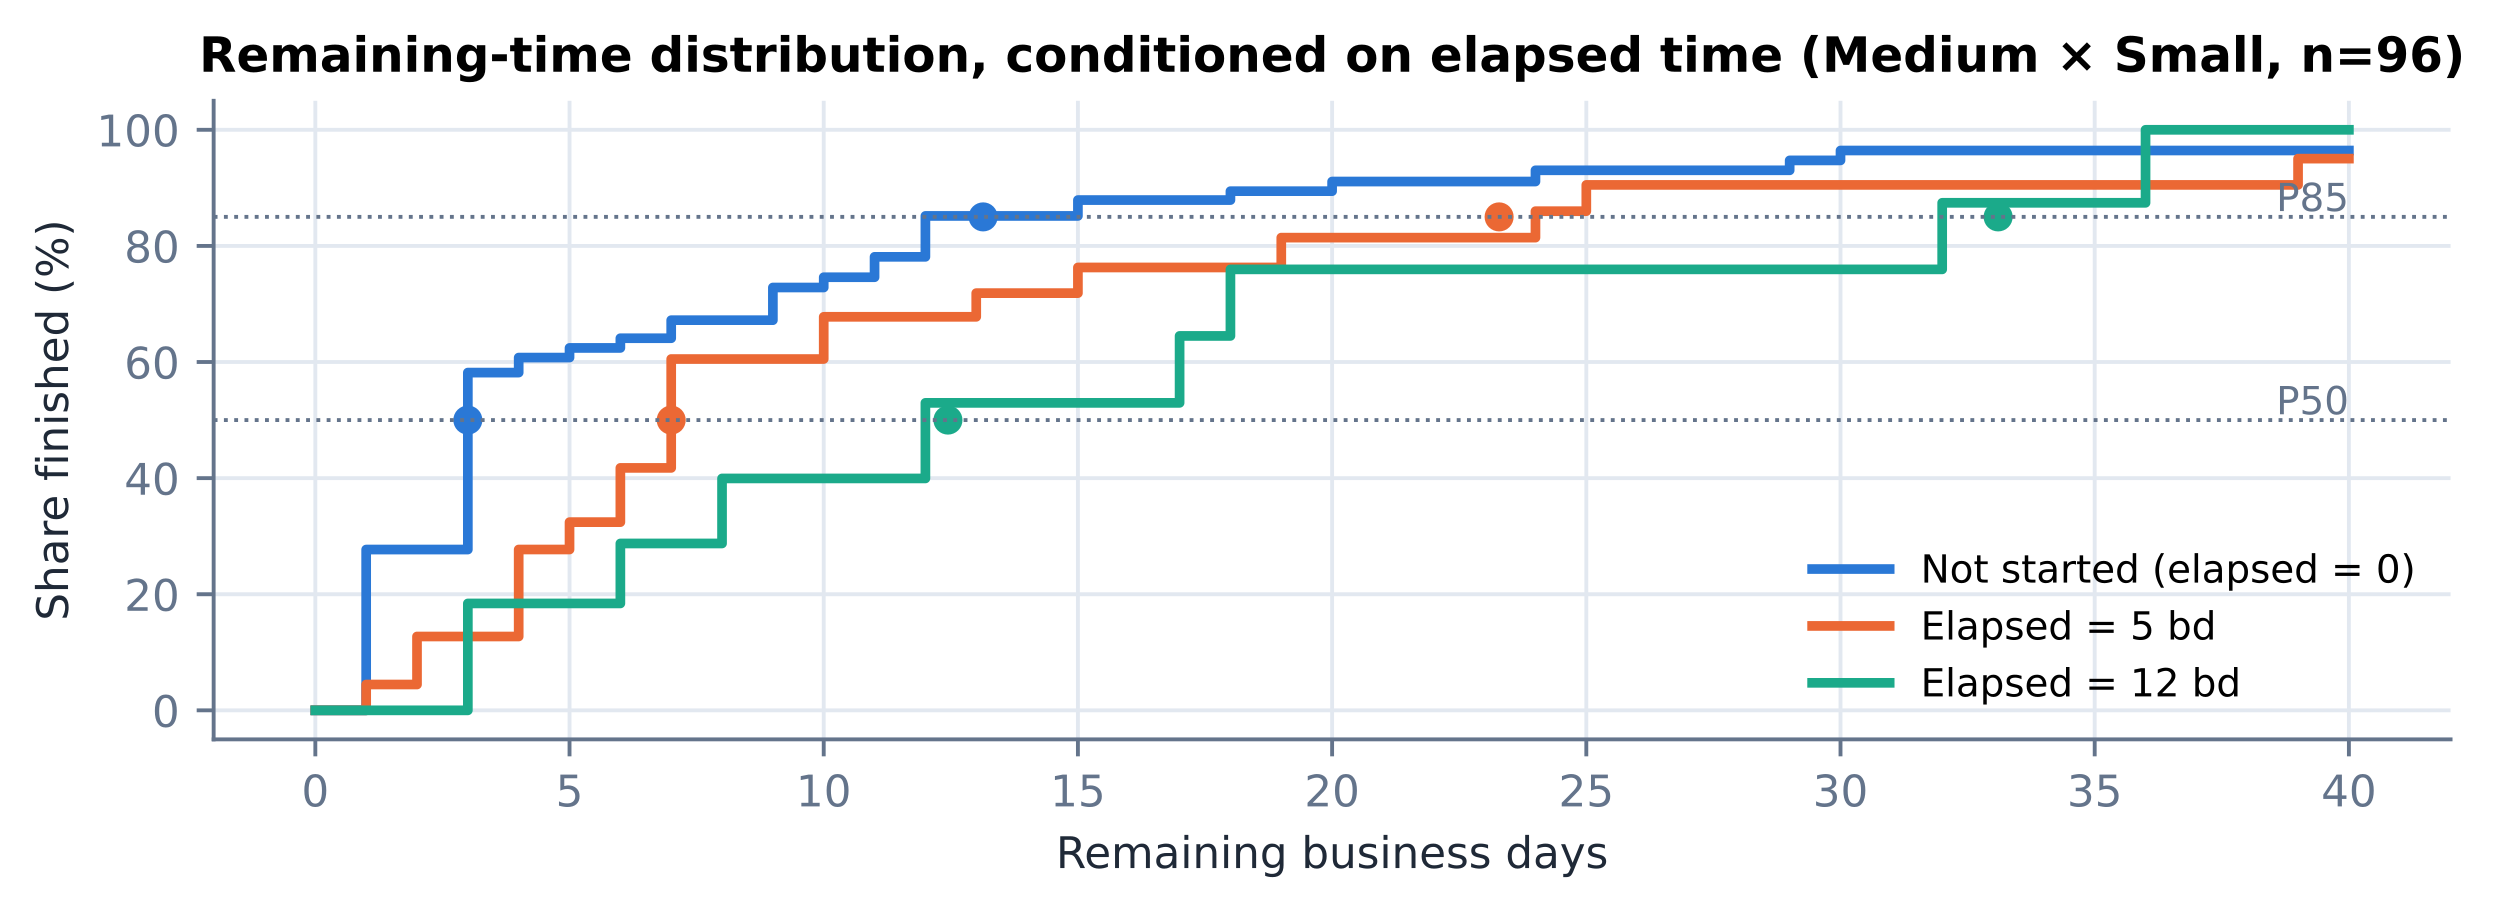
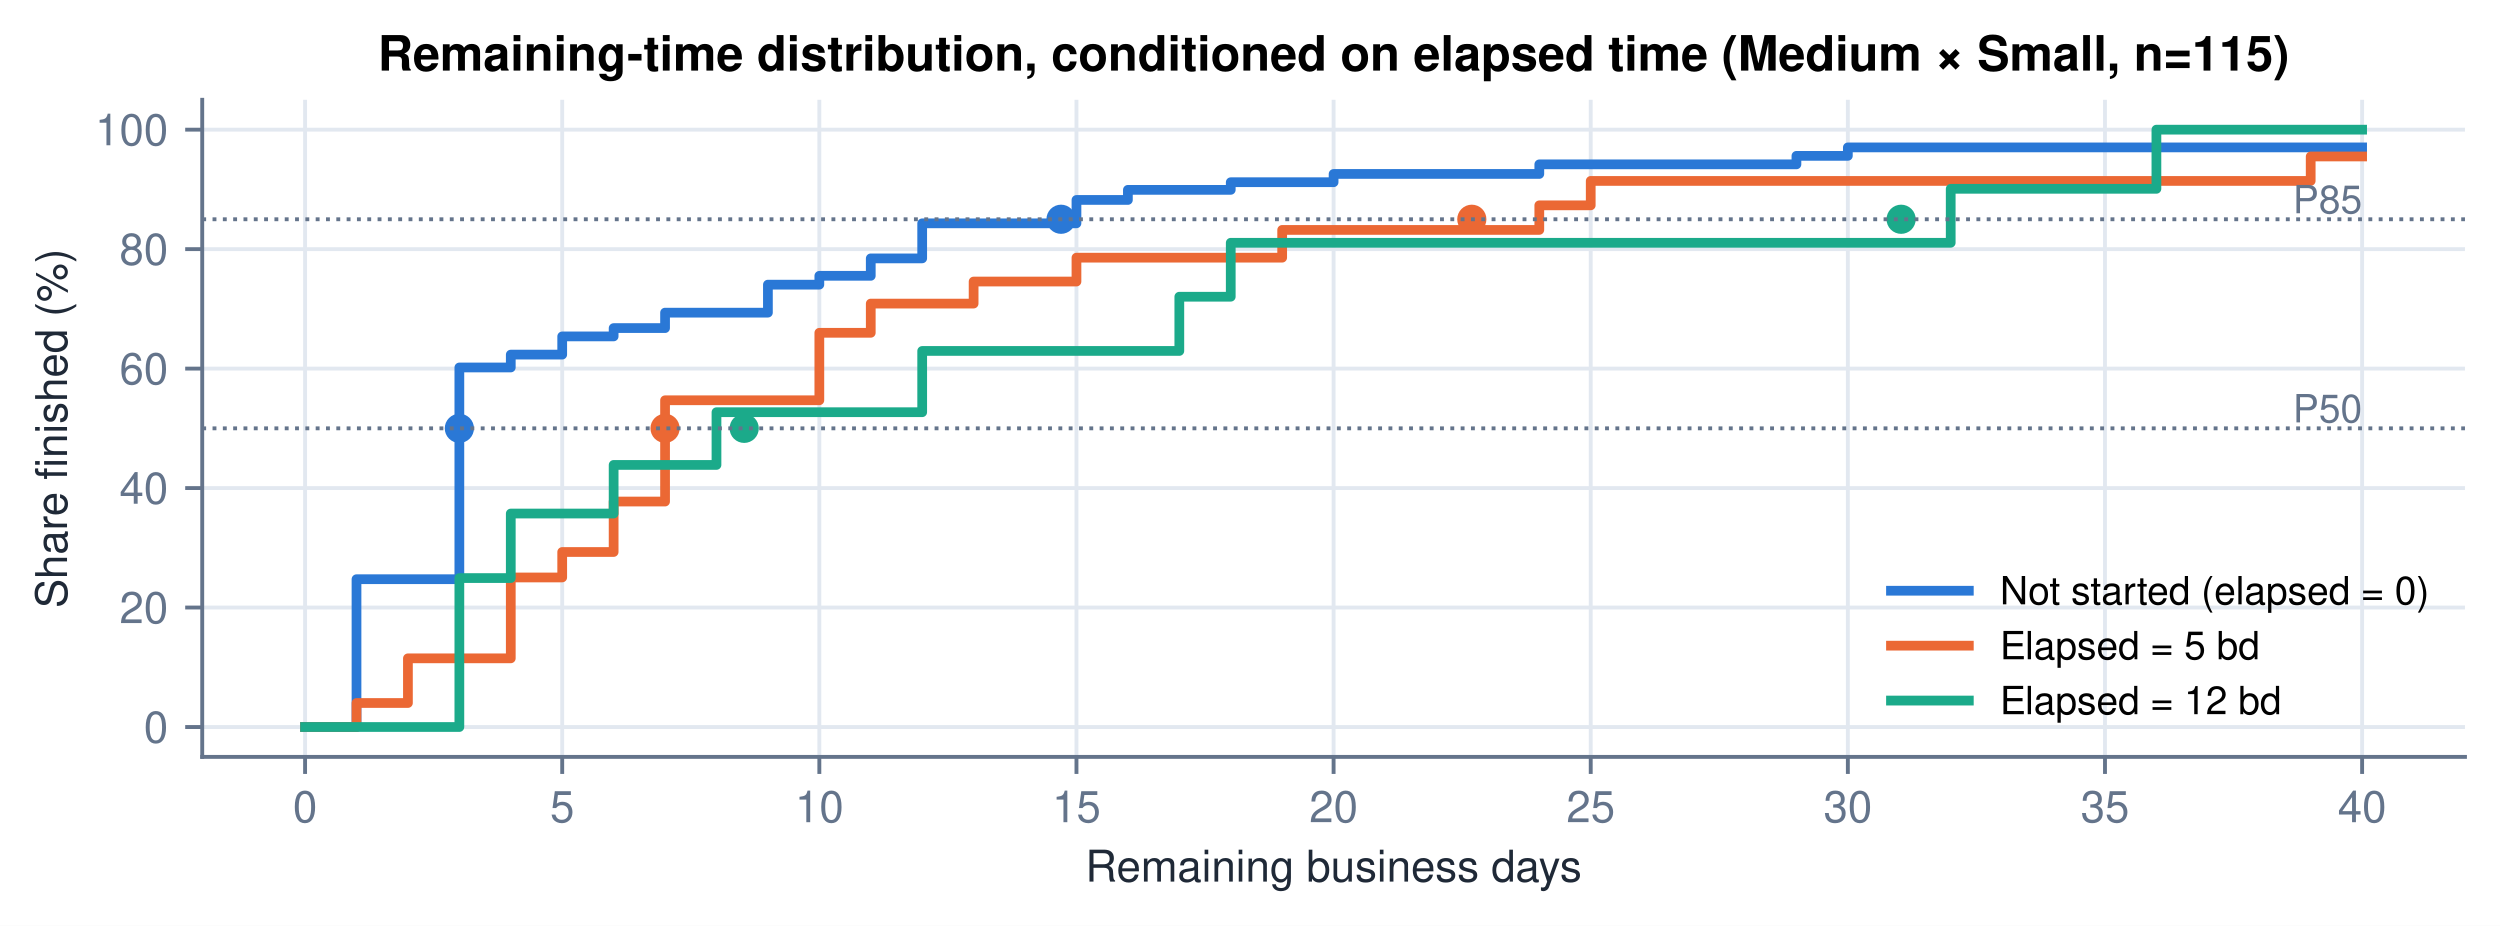
- <svg xmlns="http://www.w3.org/2000/svg" xmlns:xlink="http://www.w3.org/1999/xlink" width="515.903pt" height="188.197pt" viewBox="0 0 515.903 188.197" version="1.1">
+ <svg xmlns="http://www.w3.org/2000/svg" xmlns:xlink="http://www.w3.org/1999/xlink" width="513.813pt" height="190.268pt" viewBox="0 0 513.813 190.268" version="1.1">
  <defs>
    <style type="text/css">*{stroke-linejoin: round; stroke-linecap: butt}</style>
  </defs>
  <g id="figure_1">
    <g id="patch_1">
-       <path d="M 0 188.197  L 515.903 188.197  L 515.903 0  L 0 0  z " style="fill: #ffffff" />
+       <path d="M 0 190.268  L 513.813 190.268  L 513.813 0  L 0 0  z " style="fill: #ffffff" />
    </g>
    <g id="axes_1">
      <g id="patch_2">
-         <path d="M 44.089 152.577  L 505.704 152.577  L 505.704 20.798  L 44.089 20.798  z " style="fill: #ffffff" />
+         <path d="M 41.562 155.56  L 506.613 155.56  L 506.613 20.509  L 41.562 20.509  z " style="fill: #ffffff" />
      </g>
      <g id="matplotlib.axis_1">
        <g id="xtick_1">
          <g id="line2d_1">
-             <path d="M 65.072 152.577  L 65.072 20.798  " clip-path="url(#pbdfee0187c)" style="fill: none; stroke: #e2e8f0; stroke-width: 0.8; stroke-linecap: square" />
+             <path d="M 62.701 155.56  L 62.701 20.509  " clip-path="url(#p1643d491ec)" style="fill: none; stroke: #e2e8f0; stroke-width: 0.8; stroke-linecap: square" />
          </g>
          <g id="line2d_2">
            <defs>
-               <path id="m4af62e393d" d="M 0 0  L 0 3.5  " style="stroke: #64748b; stroke-width: 0.8" />
+               <path id="m84e58c41fe" d="M 0 0  L 0 3.5  " style="stroke: #64748b; stroke-width: 0.8" />
            </defs>
            <g>
-               <use xlink:href="#m4af62e393d" x="65.072" y="152.577" style="fill: #64748b; stroke: #64748b; stroke-width: 0.8" />
+               <use xlink:href="#m84e58c41fe" x="62.701" y="155.56" style="fill: #64748b; stroke: #64748b; stroke-width: 0.8" />
            </g>
          </g>
          <g id="text_1">
-             <text style="font-size: 9px; font-family: 'DejaVu Sans'; text-anchor: middle; fill: #64748b" x="65.072" y="166.415" transform="rotate(-0 65.07154 166.4152)">0</text>
+             <text style="font-size: 9px; font-family: 'Helvetica Neue', 'Helvetica', 'Arial', 'DejaVu Sans', sans-serif; text-anchor: middle; fill: #64748b" x="62.701" y="168.987" transform="rotate(-0 62.70071 168.9868)">0</text>
          </g>
        </g>
        <g id="xtick_2">
          <g id="line2d_3">
-             <path d="M 117.528 152.577  L 117.528 20.798  " clip-path="url(#pbdfee0187c)" style="fill: none; stroke: #e2e8f0; stroke-width: 0.8; stroke-linecap: square" />
+             <path d="M 115.547 155.56  L 115.547 20.509  " clip-path="url(#p1643d491ec)" style="fill: none; stroke: #e2e8f0; stroke-width: 0.8; stroke-linecap: square" />
          </g>
          <g id="line2d_4">
            <g>
-               <use xlink:href="#m4af62e393d" x="117.528" y="152.577" style="fill: #64748b; stroke: #64748b; stroke-width: 0.8" />
+               <use xlink:href="#m84e58c41fe" x="115.547" y="155.56" style="fill: #64748b; stroke: #64748b; stroke-width: 0.8" />
            </g>
          </g>
          <g id="text_2">
-             <text style="font-size: 9px; font-family: 'DejaVu Sans'; text-anchor: middle; fill: #64748b" x="117.528" y="166.415" transform="rotate(-0 117.5277 166.4152)">5</text>
+             <text style="font-size: 9px; font-family: 'Helvetica Neue', 'Helvetica', 'Arial', 'DejaVu Sans', sans-serif; text-anchor: middle; fill: #64748b" x="115.547" y="168.987" transform="rotate(-0 115.5474 168.9868)">5</text>
          </g>
        </g>
        <g id="xtick_3">
          <g id="line2d_5">
-             <path d="M 169.984 152.577  L 169.984 20.798  " clip-path="url(#pbdfee0187c)" style="fill: none; stroke: #e2e8f0; stroke-width: 0.8; stroke-linecap: square" />
+             <path d="M 168.394 155.56  L 168.394 20.509  " clip-path="url(#p1643d491ec)" style="fill: none; stroke: #e2e8f0; stroke-width: 0.8; stroke-linecap: square" />
          </g>
          <g id="line2d_6">
            <g>
-               <use xlink:href="#m4af62e393d" x="169.984" y="152.577" style="fill: #64748b; stroke: #64748b; stroke-width: 0.8" />
+               <use xlink:href="#m84e58c41fe" x="168.394" y="155.56" style="fill: #64748b; stroke: #64748b; stroke-width: 0.8" />
            </g>
          </g>
          <g id="text_3">
-             <text style="font-size: 9px; font-family: 'DejaVu Sans'; text-anchor: middle; fill: #64748b" x="169.984" y="166.415" transform="rotate(-0 169.9839 166.4152)">10</text>
+             <text style="font-size: 9px; font-family: 'Helvetica Neue', 'Helvetica', 'Arial', 'DejaVu Sans', sans-serif; text-anchor: middle; fill: #64748b" x="168.394" y="168.987" transform="rotate(-0 168.3941 168.9868)">10</text>
          </g>
        </g>
        <g id="xtick_4">
          <g id="line2d_7">
-             <path d="M 222.44 152.577  L 222.44 20.798  " clip-path="url(#pbdfee0187c)" style="fill: none; stroke: #e2e8f0; stroke-width: 0.8; stroke-linecap: square" />
+             <path d="M 221.241 155.56  L 221.241 20.509  " clip-path="url(#p1643d491ec)" style="fill: none; stroke: #e2e8f0; stroke-width: 0.8; stroke-linecap: square" />
          </g>
          <g id="line2d_8">
            <g>
-               <use xlink:href="#m4af62e393d" x="222.44" y="152.577" style="fill: #64748b; stroke: #64748b; stroke-width: 0.8" />
+               <use xlink:href="#m84e58c41fe" x="221.241" y="155.56" style="fill: #64748b; stroke: #64748b; stroke-width: 0.8" />
            </g>
          </g>
          <g id="text_4">
-             <text style="font-size: 9px; font-family: 'DejaVu Sans'; text-anchor: middle; fill: #64748b" x="222.44" y="166.415" transform="rotate(-0 222.4401 166.4152)">15</text>
+             <text style="font-size: 9px; font-family: 'Helvetica Neue', 'Helvetica', 'Arial', 'DejaVu Sans', sans-serif; text-anchor: middle; fill: #64748b" x="221.241" y="168.987" transform="rotate(-0 221.2408 168.9868)">15</text>
          </g>
        </g>
        <g id="xtick_5">
          <g id="line2d_9">
-             <path d="M 274.896 152.577  L 274.896 20.798  " clip-path="url(#pbdfee0187c)" style="fill: none; stroke: #e2e8f0; stroke-width: 0.8; stroke-linecap: square" />
+             <path d="M 274.087 155.56  L 274.087 20.509  " clip-path="url(#p1643d491ec)" style="fill: none; stroke: #e2e8f0; stroke-width: 0.8; stroke-linecap: square" />
          </g>
          <g id="line2d_10">
            <g>
-               <use xlink:href="#m4af62e393d" x="274.896" y="152.577" style="fill: #64748b; stroke: #64748b; stroke-width: 0.8" />
+               <use xlink:href="#m84e58c41fe" x="274.087" y="155.56" style="fill: #64748b; stroke: #64748b; stroke-width: 0.8" />
            </g>
          </g>
          <g id="text_5">
-             <text style="font-size: 9px; font-family: 'DejaVu Sans'; text-anchor: middle; fill: #64748b" x="274.896" y="166.415" transform="rotate(-0 274.8963 166.4152)">20</text>
+             <text style="font-size: 9px; font-family: 'Helvetica Neue', 'Helvetica', 'Arial', 'DejaVu Sans', sans-serif; text-anchor: middle; fill: #64748b" x="274.087" y="168.987" transform="rotate(-0 274.0875 168.9868)">20</text>
          </g>
        </g>
        <g id="xtick_6">
          <g id="line2d_11">
-             <path d="M 327.353 152.577  L 327.353 20.798  " clip-path="url(#pbdfee0187c)" style="fill: none; stroke: #e2e8f0; stroke-width: 0.8; stroke-linecap: square" />
+             <path d="M 326.934 155.56  L 326.934 20.509  " clip-path="url(#p1643d491ec)" style="fill: none; stroke: #e2e8f0; stroke-width: 0.8; stroke-linecap: square" />
          </g>
          <g id="line2d_12">
            <g>
-               <use xlink:href="#m4af62e393d" x="327.353" y="152.577" style="fill: #64748b; stroke: #64748b; stroke-width: 0.8" />
+               <use xlink:href="#m84e58c41fe" x="326.934" y="155.56" style="fill: #64748b; stroke: #64748b; stroke-width: 0.8" />
            </g>
          </g>
          <g id="text_6">
-             <text style="font-size: 9px; font-family: 'DejaVu Sans'; text-anchor: middle; fill: #64748b" x="327.353" y="166.415" transform="rotate(-0 327.3525 166.4152)">25</text>
+             <text style="font-size: 9px; font-family: 'Helvetica Neue', 'Helvetica', 'Arial', 'DejaVu Sans', sans-serif; text-anchor: middle; fill: #64748b" x="326.934" y="168.987" transform="rotate(-0 326.9342 168.9868)">25</text>
          </g>
        </g>
        <g id="xtick_7">
          <g id="line2d_13">
-             <path d="M 379.809 152.577  L 379.809 20.798  " clip-path="url(#pbdfee0187c)" style="fill: none; stroke: #e2e8f0; stroke-width: 0.8; stroke-linecap: square" />
+             <path d="M 379.781 155.56  L 379.781 20.509  " clip-path="url(#p1643d491ec)" style="fill: none; stroke: #e2e8f0; stroke-width: 0.8; stroke-linecap: square" />
          </g>
          <g id="line2d_14">
            <g>
-               <use xlink:href="#m4af62e393d" x="379.809" y="152.577" style="fill: #64748b; stroke: #64748b; stroke-width: 0.8" />
+               <use xlink:href="#m84e58c41fe" x="379.781" y="155.56" style="fill: #64748b; stroke: #64748b; stroke-width: 0.8" />
            </g>
          </g>
          <g id="text_7">
-             <text style="font-size: 9px; font-family: 'DejaVu Sans'; text-anchor: middle; fill: #64748b" x="379.809" y="166.415" transform="rotate(-0 379.8087 166.4152)">30</text>
+             <text style="font-size: 9px; font-family: 'Helvetica Neue', 'Helvetica', 'Arial', 'DejaVu Sans', sans-serif; text-anchor: middle; fill: #64748b" x="379.781" y="168.987" transform="rotate(-0 379.7809 168.9868)">30</text>
          </g>
        </g>
        <g id="xtick_8">
          <g id="line2d_15">
-             <path d="M 432.265 152.577  L 432.265 20.798  " clip-path="url(#pbdfee0187c)" style="fill: none; stroke: #e2e8f0; stroke-width: 0.8; stroke-linecap: square" />
+             <path d="M 432.628 155.56  L 432.628 20.509  " clip-path="url(#p1643d491ec)" style="fill: none; stroke: #e2e8f0; stroke-width: 0.8; stroke-linecap: square" />
          </g>
          <g id="line2d_16">
            <g>
-               <use xlink:href="#m4af62e393d" x="432.265" y="152.577" style="fill: #64748b; stroke: #64748b; stroke-width: 0.8" />
+               <use xlink:href="#m84e58c41fe" x="432.628" y="155.56" style="fill: #64748b; stroke: #64748b; stroke-width: 0.8" />
            </g>
          </g>
          <g id="text_8">
-             <text style="font-size: 9px; font-family: 'DejaVu Sans'; text-anchor: middle; fill: #64748b" x="432.265" y="166.415" transform="rotate(-0 432.2649 166.4152)">35</text>
+             <text style="font-size: 9px; font-family: 'Helvetica Neue', 'Helvetica', 'Arial', 'DejaVu Sans', sans-serif; text-anchor: middle; fill: #64748b" x="432.628" y="168.987" transform="rotate(-0 432.6276 168.9868)">35</text>
          </g>
        </g>
        <g id="xtick_9">
          <g id="line2d_17">
-             <path d="M 484.721 152.577  L 484.721 20.798  " clip-path="url(#pbdfee0187c)" style="fill: none; stroke: #e2e8f0; stroke-width: 0.8; stroke-linecap: square" />
+             <path d="M 485.474 155.56  L 485.474 20.509  " clip-path="url(#p1643d491ec)" style="fill: none; stroke: #e2e8f0; stroke-width: 0.8; stroke-linecap: square" />
          </g>
          <g id="line2d_18">
            <g>
-               <use xlink:href="#m4af62e393d" x="484.721" y="152.577" style="fill: #64748b; stroke: #64748b; stroke-width: 0.8" />
+               <use xlink:href="#m84e58c41fe" x="485.474" y="155.56" style="fill: #64748b; stroke: #64748b; stroke-width: 0.8" />
            </g>
          </g>
          <g id="text_9">
-             <text style="font-size: 9px; font-family: 'DejaVu Sans'; text-anchor: middle; fill: #64748b" x="484.721" y="166.415" transform="rotate(-0 484.7211 166.4152)">40</text>
+             <text style="font-size: 9px; font-family: 'Helvetica Neue', 'Helvetica', 'Arial', 'DejaVu Sans', sans-serif; text-anchor: middle; fill: #64748b" x="485.474" y="168.987" transform="rotate(-0 485.4743 168.9868)">40</text>
          </g>
        </g>
        <g id="text_10">
-           <text style="font-size: 9px; font-family: 'DejaVu Sans'; text-anchor: middle; fill: #1f2937" x="274.896" y="179.126" transform="rotate(-0 274.8963 179.1255)">Remaining business days</text>
+           <text style="font-size: 9px; font-family: 'Helvetica Neue', 'Helvetica', 'Arial', 'DejaVu Sans', sans-serif; text-anchor: middle; fill: #1f2937" x="274.087" y="181.187" transform="rotate(-0 274.0875 181.1867)">Remaining business days</text>
        </g>
      </g>
      <g id="matplotlib.axis_2">
        <g id="ytick_1">
          <g id="line2d_19">
-             <path d="M 44.089 146.587  L 505.704 146.587  " clip-path="url(#pbdfee0187c)" style="fill: none; stroke: #e2e8f0; stroke-width: 0.8; stroke-linecap: square" />
+             <path d="M 41.562 149.422  L 506.613 149.422  " clip-path="url(#p1643d491ec)" style="fill: none; stroke: #e2e8f0; stroke-width: 0.8; stroke-linecap: square" />
          </g>
          <g id="line2d_20">
            <defs>
-               <path id="m9216887b0d" d="M 0 0  L -3.5 0  " style="stroke: #64748b; stroke-width: 0.8" />
+               <path id="m0c394172b4" d="M 0 0  L -3.5 0  " style="stroke: #64748b; stroke-width: 0.8" />
            </defs>
            <g>
-               <use xlink:href="#m9216887b0d" x="44.089" y="146.587" style="fill: #64748b; stroke: #64748b; stroke-width: 0.8" />
+               <use xlink:href="#m0c394172b4" x="41.562" y="149.422" style="fill: #64748b; stroke: #64748b; stroke-width: 0.8" />
            </g>
          </g>
          <g id="text_11">
-             <text style="font-size: 9px; font-family: 'DejaVu Sans'; text-anchor: end; fill: #64748b" x="37.089" y="150.006" transform="rotate(-0 37.08906 150.006)">0</text>
+             <text style="font-size: 9px; font-family: 'Helvetica Neue', 'Helvetica', 'Arial', 'DejaVu Sans', sans-serif; text-anchor: end; fill: #64748b" x="34.562" y="152.635" transform="rotate(-0 34.56203 152.6349)">0</text>
          </g>
        </g>
        <g id="ytick_2">
          <g id="line2d_21">
-             <path d="M 44.089 122.627  L 505.704 122.627  " clip-path="url(#pbdfee0187c)" style="fill: none; stroke: #e2e8f0; stroke-width: 0.8; stroke-linecap: square" />
+             <path d="M 41.562 124.867  L 506.613 124.867  " clip-path="url(#p1643d491ec)" style="fill: none; stroke: #e2e8f0; stroke-width: 0.8; stroke-linecap: square" />
          </g>
          <g id="line2d_22">
            <g>
-               <use xlink:href="#m9216887b0d" x="44.089" y="122.627" style="fill: #64748b; stroke: #64748b; stroke-width: 0.8" />
+               <use xlink:href="#m0c394172b4" x="41.562" y="124.867" style="fill: #64748b; stroke: #64748b; stroke-width: 0.8" />
            </g>
          </g>
          <g id="text_12">
-             <text style="font-size: 9px; font-family: 'DejaVu Sans'; text-anchor: end; fill: #64748b" x="37.089" y="126.046" transform="rotate(-0 37.08906 126.0463)">20</text>
+             <text style="font-size: 9px; font-family: 'Helvetica Neue', 'Helvetica', 'Arial', 'DejaVu Sans', sans-serif; text-anchor: end; fill: #64748b" x="34.562" y="128.08" transform="rotate(-0 34.56203 128.0802)">20</text>
          </g>
        </g>
        <g id="ytick_3">
          <g id="line2d_23">
-             <path d="M 44.089 98.667  L 505.704 98.667  " clip-path="url(#pbdfee0187c)" style="fill: none; stroke: #e2e8f0; stroke-width: 0.8; stroke-linecap: square" />
+             <path d="M 41.562 100.312  L 506.613 100.312  " clip-path="url(#p1643d491ec)" style="fill: none; stroke: #e2e8f0; stroke-width: 0.8; stroke-linecap: square" />
          </g>
          <g id="line2d_24">
            <g>
-               <use xlink:href="#m9216887b0d" x="44.089" y="98.667" style="fill: #64748b; stroke: #64748b; stroke-width: 0.8" />
+               <use xlink:href="#m0c394172b4" x="41.562" y="100.312" style="fill: #64748b; stroke: #64748b; stroke-width: 0.8" />
            </g>
          </g>
          <g id="text_13">
-             <text style="font-size: 9px; font-family: 'DejaVu Sans'; text-anchor: end; fill: #64748b" x="37.089" y="102.087" transform="rotate(-0 37.08906 102.0867)">40</text>
+             <text style="font-size: 9px; font-family: 'Helvetica Neue', 'Helvetica', 'Arial', 'DejaVu Sans', sans-serif; text-anchor: end; fill: #64748b" x="34.562" y="103.525" transform="rotate(-0 34.56203 103.5255)">40</text>
          </g>
        </g>
        <g id="ytick_4">
          <g id="line2d_25">
-             <path d="M 44.089 74.708  L 505.704 74.708  " clip-path="url(#pbdfee0187c)" style="fill: none; stroke: #e2e8f0; stroke-width: 0.8; stroke-linecap: square" />
+             <path d="M 41.562 75.757  L 506.613 75.757  " clip-path="url(#p1643d491ec)" style="fill: none; stroke: #e2e8f0; stroke-width: 0.8; stroke-linecap: square" />
          </g>
          <g id="line2d_26">
            <g>
-               <use xlink:href="#m9216887b0d" x="44.089" y="74.708" style="fill: #64748b; stroke: #64748b; stroke-width: 0.8" />
+               <use xlink:href="#m0c394172b4" x="41.562" y="75.757" style="fill: #64748b; stroke: #64748b; stroke-width: 0.8" />
            </g>
          </g>
          <g id="text_14">
-             <text style="font-size: 9px; font-family: 'DejaVu Sans'; text-anchor: end; fill: #64748b" x="37.089" y="78.127" transform="rotate(-0 37.08906 78.12699)">60</text>
+             <text style="font-size: 9px; font-family: 'Helvetica Neue', 'Helvetica', 'Arial', 'DejaVu Sans', sans-serif; text-anchor: end; fill: #64748b" x="34.562" y="78.971" transform="rotate(-0 34.56203 78.97075)">60</text>
          </g>
        </g>
        <g id="ytick_5">
          <g id="line2d_27">
-             <path d="M 44.089 50.748  L 505.704 50.748  " clip-path="url(#pbdfee0187c)" style="fill: none; stroke: #e2e8f0; stroke-width: 0.8; stroke-linecap: square" />
+             <path d="M 41.562 51.203  L 506.613 51.203  " clip-path="url(#p1643d491ec)" style="fill: none; stroke: #e2e8f0; stroke-width: 0.8; stroke-linecap: square" />
          </g>
          <g id="line2d_28">
            <g>
-               <use xlink:href="#m9216887b0d" x="44.089" y="50.748" style="fill: #64748b; stroke: #64748b; stroke-width: 0.8" />
+               <use xlink:href="#m0c394172b4" x="41.562" y="51.203" style="fill: #64748b; stroke: #64748b; stroke-width: 0.8" />
            </g>
          </g>
          <g id="text_15">
-             <text style="font-size: 9px; font-family: 'DejaVu Sans'; text-anchor: end; fill: #64748b" x="37.089" y="54.167" transform="rotate(-0 37.08906 54.16732)">80</text>
+             <text style="font-size: 9px; font-family: 'Helvetica Neue', 'Helvetica', 'Arial', 'DejaVu Sans', sans-serif; text-anchor: end; fill: #64748b" x="34.562" y="54.416" transform="rotate(-0 34.56203 54.41604)">80</text>
          </g>
        </g>
        <g id="ytick_6">
          <g id="line2d_29">
-             <path d="M 44.089 26.788  L 505.704 26.788  " clip-path="url(#pbdfee0187c)" style="fill: none; stroke: #e2e8f0; stroke-width: 0.8; stroke-linecap: square" />
+             <path d="M 41.562 26.648  L 506.613 26.648  " clip-path="url(#p1643d491ec)" style="fill: none; stroke: #e2e8f0; stroke-width: 0.8; stroke-linecap: square" />
          </g>
          <g id="line2d_30">
            <g>
-               <use xlink:href="#m9216887b0d" x="44.089" y="26.788" style="fill: #64748b; stroke: #64748b; stroke-width: 0.8" />
+               <use xlink:href="#m0c394172b4" x="41.562" y="26.648" style="fill: #64748b; stroke: #64748b; stroke-width: 0.8" />
            </g>
          </g>
          <g id="text_16">
-             <text style="font-size: 9px; font-family: 'DejaVu Sans'; text-anchor: end; fill: #64748b" x="37.089" y="30.208" transform="rotate(-0 37.08906 30.20765)">100</text>
+             <text style="font-size: 9px; font-family: 'Helvetica Neue', 'Helvetica', 'Arial', 'DejaVu Sans', sans-serif; text-anchor: end; fill: #64748b" x="34.562" y="29.861" transform="rotate(-0 34.56203 29.86133)">100</text>
          </g>
        </g>
        <g id="text_17">
-           <text style="font-size: 9px; font-family: 'DejaVu Sans'; text-anchor: middle; fill: #1f2937" x="14.039" y="86.688" transform="rotate(-90 14.03859 86.68753)">Share finished (%)</text>
+           <text style="font-size: 9px; font-family: 'Helvetica Neue', 'Helvetica', 'Arial', 'DejaVu Sans', sans-serif; text-anchor: middle; fill: #1f2937" x="13.778" y="88.035" transform="rotate(-90 13.77844 88.03483)">Share finished (%)</text>
        </g>
      </g>
      <g id="line2d_31">
-         <path d="M 65.072 146.587  L 75.563 146.587  L 75.563 113.405  L 86.054 113.405  L 86.054 113.405  L 96.545 113.405  L 96.545 76.887  L 107.037 76.887  L 107.037 73.79  L 117.528 73.79  L 117.528 71.799  L 128.019 71.799  L 128.019 69.797  L 138.51 69.797  L 138.51 66.073  L 149.001 66.073  L 149.001 66.073  L 159.493 66.073  L 159.493 59.329  L 169.984 59.329  L 169.984 57.208  L 180.475 57.208  L 180.475 53.001  L 190.966 53.001  L 190.966 44.56  L 201.458 44.56  L 201.458 44.56  L 211.949 44.56  L 211.949 44.56  L 222.44 44.56  L 222.44 41.287  L 232.931 41.287  L 232.931 41.287  L 243.423 41.287  L 243.423 41.287  L 253.914 41.287  L 253.914 39.451  L 264.405 39.451  L 264.405 39.451  L 274.896 39.451  L 274.896 37.46  L 285.388 37.46  L 285.388 37.46  L 295.879 37.46  L 295.879 37.46  L 306.37 37.46  L 306.37 37.46  L 316.861 37.46  L 316.861 35.147  L 327.353 35.147  L 327.353 35.147  L 337.844 35.147  L 337.844 35.147  L 348.335 35.147  L 348.335 35.147  L 358.826 35.147  L 358.826 35.147  L 369.317 35.147  L 369.317 33.098  L 379.809 33.098  L 379.809 31.06  L 390.3 31.06  L 390.3 31.06  L 400.791 31.06  L 400.791 31.06  L 411.282 31.06  L 411.282 31.06  L 421.774 31.06  L 421.774 31.06  L 432.265 31.06  L 432.265 31.06  L 442.756 31.06  L 442.756 31.06  L 453.247 31.06  L 453.247 31.06  L 463.739 31.06  L 463.739 31.06  L 474.23 31.06  L 474.23 31.06  L 484.721 31.06  L 484.721 31.06  " clip-path="url(#pbdfee0187c)" style="fill: none; stroke: #2a78d6; stroke-width: 2; stroke-linecap: square" />
+         <path d="M 62.701 149.422  L 73.27 149.422  L 73.27 119.043  L 83.839 119.043  L 83.839 119.043  L 94.409 119.043  L 94.409 75.525  L 104.978 75.525  L 104.978 72.883  L 115.547 72.883  L 115.547 69.141  L 126.117 69.141  L 126.117 67.432  L 136.686 67.432  L 136.686 64.255  L 147.255 64.255  L 147.255 64.255  L 157.825 64.255  L 157.825 58.501  L 168.394 58.501  L 168.394 56.69  L 178.963 56.69  L 178.963 53.101  L 189.533 53.101  L 189.533 45.899  L 200.102 45.899  L 200.102 45.899  L 210.671 45.899  L 210.671 45.899  L 221.241 45.899  L 221.241 41.098  L 231.81 41.098  L 231.81 39.019  L 242.379 39.019  L 242.379 39.019  L 252.949 39.019  L 252.949 37.452  L 263.518 37.452  L 263.518 37.452  L 274.087 37.452  L 274.087 35.754  L 284.657 35.754  L 284.657 35.754  L 295.226 35.754  L 295.226 35.754  L 305.796 35.754  L 305.796 35.754  L 316.365 35.754  L 316.365 33.78  L 326.934 33.78  L 326.934 33.78  L 337.504 33.78  L 337.504 33.78  L 348.073 33.78  L 348.073 33.78  L 358.642 33.78  L 358.642 33.78  L 369.212 33.78  L 369.212 32.031  L 379.781 32.031  L 379.781 30.293  L 390.35 30.293  L 390.35 30.293  L 400.92 30.293  L 400.92 30.293  L 411.489 30.293  L 411.489 30.293  L 422.058 30.293  L 422.058 30.293  L 432.628 30.293  L 432.628 30.293  L 443.197 30.293  L 443.197 30.293  L 453.766 30.293  L 453.766 30.293  L 464.336 30.293  L 464.336 30.293  L 474.905 30.293  L 474.905 30.293  L 485.474 30.293  L 485.474 30.293  " clip-path="url(#p1643d491ec)" style="fill: none; stroke: #2a78d6; stroke-width: 2; stroke-linecap: square" />
      </g>
      <g id="line2d_32">
        <defs>
-           <path id="m444a7b9fde" d="M 0 2.5  C 0.663 2.5 1.299 2.237 1.768 1.768  C 2.237 1.299 2.5 0.663 2.5 0  C 2.5 -0.663 2.237 -1.299 1.768 -1.768  C 1.299 -2.237 0.663 -2.5 0 -2.5  C -0.663 -2.5 -1.299 -2.237 -1.768 -1.768  C -2.237 -1.299 -2.5 -0.663 -2.5 0  C -2.5 0.663 -2.237 1.299 -1.768 1.768  C -1.299 2.237 -0.663 2.5 0 2.5  z " style="stroke: #2a78d6" />
+           <path id="maee24f7e93" d="M 0 2.5  C 0.663 2.5 1.299 2.237 1.768 1.768  C 2.237 1.299 2.5 0.663 2.5 0  C 2.5 -0.663 2.237 -1.299 1.768 -1.768  C 1.299 -2.237 0.663 -2.5 0 -2.5  C -0.663 -2.5 -1.299 -2.237 -1.768 -1.768  C -2.237 -1.299 -2.5 -0.663 -2.5 0  C -2.5 0.663 -2.237 1.299 -1.768 1.768  C -1.299 2.237 -0.663 2.5 0 2.5  z " style="stroke: #2a78d6" />
        </defs>
-         <g clip-path="url(#pbdfee0187c)">
-           <use xlink:href="#m444a7b9fde" x="96.545" y="86.688" style="fill: #2a78d6; stroke: #2a78d6" />
-           <use xlink:href="#m444a7b9fde" x="202.876" y="44.758" style="fill: #2a78d6; stroke: #2a78d6" />
+         <g clip-path="url(#p1643d491ec)">
+           <use xlink:href="#maee24f7e93" x="94.409" y="88.035" style="fill: #2a78d6; stroke: #2a78d6" />
+           <use xlink:href="#maee24f7e93" x="218.068" y="45.064" style="fill: #2a78d6; stroke: #2a78d6" />
        </g>
      </g>
      <g id="line2d_33">
-         <path d="M 65.072 146.587  L 75.563 146.587  L 75.563 141.257  L 86.054 141.257  L 86.054 131.346  L 96.545 131.346  L 96.545 131.346  L 107.037 131.346  L 107.037 113.397  L 117.528 113.397  L 117.528 107.75  L 128.019 107.75  L 128.019 96.555  L 138.51 96.555  L 138.51 74.087  L 149.001 74.087  L 149.001 74.087  L 159.493 74.087  L 159.493 74.087  L 169.984 74.087  L 169.984 65.378  L 180.475 65.378  L 180.475 65.378  L 190.966 65.378  L 190.966 65.378  L 201.458 65.378  L 201.458 60.491  L 211.949 60.491  L 211.949 60.491  L 222.44 60.491  L 222.44 55.192  L 232.931 55.192  L 232.931 55.192  L 243.423 55.192  L 243.423 55.192  L 253.914 55.192  L 253.914 55.192  L 264.405 55.192  L 264.405 49.035  L 274.896 49.035  L 274.896 49.035  L 285.388 49.035  L 285.388 49.035  L 295.879 49.035  L 295.879 49.035  L 306.37 49.035  L 306.37 49.035  L 316.861 49.035  L 316.861 43.581  L 327.353 43.581  L 327.353 38.159  L 337.844 38.159  L 337.844 38.159  L 348.335 38.159  L 348.335 38.159  L 358.826 38.159  L 358.826 38.159  L 369.317 38.159  L 369.317 38.159  L 379.809 38.159  L 379.809 38.159  L 390.3 38.159  L 390.3 38.159  L 400.791 38.159  L 400.791 38.159  L 411.282 38.159  L 411.282 38.159  L 421.774 38.159  L 421.774 38.159  L 432.265 38.159  L 432.265 38.159  L 442.756 38.159  L 442.756 38.159  L 453.247 38.159  L 453.247 38.159  L 463.739 38.159  L 463.739 38.159  L 474.23 38.159  L 474.23 32.736  L 484.721 32.736  L 484.721 32.736  " clip-path="url(#pbdfee0187c)" style="fill: none; stroke: #eb6834; stroke-width: 2; stroke-linecap: square" />
+         <path d="M 62.701 149.422  L 73.27 149.422  L 73.27 144.485  L 83.839 144.485  L 83.839 135.305  L 94.409 135.305  L 94.409 135.305  L 104.978 135.305  L 104.978 118.679  L 115.547 118.679  L 115.547 113.449  L 126.117 113.449  L 126.117 103.08  L 136.686 103.08  L 136.686 82.269  L 147.255 82.269  L 147.255 82.269  L 157.825 82.269  L 157.825 82.269  L 168.394 82.269  L 168.394 68.399  L 178.963 68.399  L 178.963 62.392  L 189.533 62.392  L 189.533 62.392  L 200.102 62.392  L 200.102 57.865  L 210.671 57.865  L 210.671 57.865  L 221.241 57.865  L 221.241 52.957  L 231.81 52.957  L 231.81 52.957  L 242.379 52.957  L 242.379 52.957  L 252.949 52.957  L 252.949 52.957  L 263.518 52.957  L 263.518 47.254  L 274.087 47.254  L 274.087 47.254  L 284.657 47.254  L 284.657 47.254  L 295.226 47.254  L 295.226 47.254  L 305.796 47.254  L 305.796 47.254  L 316.365 47.254  L 316.365 42.202  L 326.934 42.202  L 326.934 37.18  L 337.504 37.18  L 337.504 37.18  L 348.073 37.18  L 348.073 37.18  L 358.642 37.18  L 358.642 37.18  L 369.212 37.18  L 369.212 37.18  L 379.781 37.18  L 379.781 37.18  L 390.35 37.18  L 390.35 37.18  L 400.92 37.18  L 400.92 37.18  L 411.489 37.18  L 411.489 37.18  L 422.058 37.18  L 422.058 37.18  L 432.628 37.18  L 432.628 37.18  L 443.197 37.18  L 443.197 37.18  L 453.766 37.18  L 453.766 37.18  L 464.336 37.18  L 464.336 37.18  L 474.905 37.18  L 474.905 32.157  L 485.474 32.157  L 485.474 32.157  " clip-path="url(#p1643d491ec)" style="fill: none; stroke: #eb6834; stroke-width: 2; stroke-linecap: square" />
      </g>
      <g id="line2d_34">
        <defs>
-           <path id="m97055de07b" d="M 0 2.5  C 0.663 2.5 1.299 2.237 1.768 1.768  C 2.237 1.299 2.5 0.663 2.5 0  C 2.5 -0.663 2.237 -1.299 1.768 -1.768  C 1.299 -2.237 0.663 -2.5 0 -2.5  C -0.663 -2.5 -1.299 -2.237 -1.768 -1.768  C -2.237 -1.299 -2.5 -0.663 -2.5 0  C -2.5 0.663 -2.237 1.299 -1.768 1.768  C -1.299 2.237 -0.663 2.5 0 2.5  z " style="stroke: #eb6834" />
+           <path id="m2cd58d5690" d="M 0 2.5  C 0.663 2.5 1.299 2.237 1.768 1.768  C 2.237 1.299 2.5 0.663 2.5 0  C 2.5 -0.663 2.237 -1.299 1.768 -1.768  C 1.299 -2.237 0.663 -2.5 0 -2.5  C -0.663 -2.5 -1.299 -2.237 -1.768 -1.768  C -2.237 -1.299 -2.5 -0.663 -2.5 0  C -2.5 0.663 -2.237 1.299 -1.768 1.768  C -1.299 2.237 -0.663 2.5 0 2.5  z " style="stroke: #eb6834" />
        </defs>
-         <g clip-path="url(#pbdfee0187c)">
-           <use xlink:href="#m97055de07b" x="138.51" y="86.688" style="fill: #eb6834; stroke: #eb6834" />
-           <use xlink:href="#m97055de07b" x="309.36" y="44.758" style="fill: #eb6834; stroke: #eb6834" />
+         <g clip-path="url(#p1643d491ec)">
+           <use xlink:href="#m2cd58d5690" x="136.686" y="88.035" style="fill: #eb6834; stroke: #eb6834" />
+           <use xlink:href="#m2cd58d5690" x="302.494" y="45.064" style="fill: #eb6834; stroke: #eb6834" />
        </g>
      </g>
      <g id="line2d_35">
-         <path d="M 65.072 146.587  L 75.563 146.587  L 75.563 146.587  L 86.054 146.587  L 86.054 146.587  L 96.545 146.587  L 96.545 124.528  L 107.037 124.528  L 107.037 124.528  L 117.528 124.528  L 117.528 124.528  L 128.019 124.528  L 128.019 112.15  L 138.51 112.15  L 138.51 112.15  L 149.001 112.15  L 149.001 98.73  L 159.493 98.73  L 159.493 98.73  L 169.984 98.73  L 169.984 98.73  L 180.475 98.73  L 180.475 98.73  L 190.966 98.73  L 190.966 83.135  L 201.458 83.135  L 201.458 83.135  L 211.949 83.135  L 211.949 83.135  L 222.44 83.135  L 222.44 83.135  L 232.931 83.135  L 232.931 83.135  L 243.423 83.135  L 243.423 69.321  L 253.914 69.321  L 253.914 55.587  L 264.405 55.587  L 264.405 55.587  L 274.896 55.587  L 274.896 55.587  L 285.388 55.587  L 285.388 55.587  L 295.879 55.587  L 295.879 55.587  L 306.37 55.587  L 306.37 55.587  L 316.861 55.587  L 316.861 55.587  L 327.353 55.587  L 327.353 55.587  L 337.844 55.587  L 337.844 55.587  L 348.335 55.587  L 348.335 55.587  L 358.826 55.587  L 358.826 55.587  L 369.317 55.587  L 369.317 55.587  L 379.809 55.587  L 379.809 55.587  L 390.3 55.587  L 390.3 55.587  L 400.791 55.587  L 400.791 41.852  L 411.282 41.852  L 411.282 41.852  L 421.774 41.852  L 421.774 41.852  L 432.265 41.852  L 432.265 41.852  L 442.756 41.852  L 442.756 26.788  L 453.247 26.788  L 453.247 26.788  L 463.739 26.788  L 463.739 26.788  L 474.23 26.788  L 474.23 26.788  L 484.721 26.788  L 484.721 26.788  " clip-path="url(#pbdfee0187c)" style="fill: none; stroke: #1baa8a; stroke-width: 2; stroke-linecap: square" />
+         <path d="M 62.701 149.422  L 73.27 149.422  L 73.27 149.422  L 83.839 149.422  L 83.839 149.422  L 94.409 149.422  L 94.409 118.807  L 104.978 118.807  L 104.978 105.546  L 115.547 105.546  L 115.547 105.546  L 126.117 105.546  L 126.117 95.554  L 136.686 95.554  L 136.686 95.554  L 147.255 95.554  L 147.255 84.721  L 157.825 84.721  L 157.825 84.721  L 168.394 84.721  L 168.394 84.721  L 178.963 84.721  L 178.963 84.721  L 189.533 84.721  L 189.533 72.132  L 200.102 72.132  L 200.102 72.132  L 210.671 72.132  L 210.671 72.132  L 221.241 72.132  L 221.241 72.132  L 231.81 72.132  L 231.81 72.132  L 242.379 72.132  L 242.379 60.981  L 252.949 60.981  L 252.949 49.895  L 263.518 49.895  L 263.518 49.895  L 274.087 49.895  L 274.087 49.895  L 284.657 49.895  L 284.657 49.895  L 295.226 49.895  L 295.226 49.895  L 305.796 49.895  L 305.796 49.895  L 316.365 49.895  L 316.365 49.895  L 326.934 49.895  L 326.934 49.895  L 337.504 49.895  L 337.504 49.895  L 348.073 49.895  L 348.073 49.895  L 358.642 49.895  L 358.642 49.895  L 369.212 49.895  L 369.212 49.895  L 379.781 49.895  L 379.781 49.895  L 390.35 49.895  L 390.35 49.895  L 400.92 49.895  L 400.92 38.808  L 411.489 38.808  L 411.489 38.808  L 422.058 38.808  L 422.058 38.808  L 432.628 38.808  L 432.628 38.808  L 443.197 38.808  L 443.197 26.648  L 453.766 26.648  L 453.766 26.648  L 464.336 26.648  L 464.336 26.648  L 474.905 26.648  L 474.905 26.648  L 485.474 26.648  L 485.474 26.648  " clip-path="url(#p1643d491ec)" style="fill: none; stroke: #1baa8a; stroke-width: 2; stroke-linecap: square" />
      </g>
      <g id="line2d_36">
        <defs>
-           <path id="m91da5f7388" d="M 0 2.5  C 0.663 2.5 1.299 2.237 1.768 1.768  C 2.237 1.299 2.5 0.663 2.5 0  C 2.5 -0.663 2.237 -1.299 1.768 -1.768  C 1.299 -2.237 0.663 -2.5 0 -2.5  C -0.663 -2.5 -1.299 -2.237 -1.768 -1.768  C -2.237 -1.299 -2.5 -0.663 -2.5 0  C -2.5 0.663 -2.237 1.299 -1.768 1.768  C -1.299 2.237 -0.663 2.5 0 2.5  z " style="stroke: #1baa8a" />
+           <path id="mcfb92a5f43" d="M 0 2.5  C 0.663 2.5 1.299 2.237 1.768 1.768  C 2.237 1.299 2.5 0.663 2.5 0  C 2.5 -0.663 2.237 -1.299 1.768 -1.768  C 1.299 -2.237 0.663 -2.5 0 -2.5  C -0.663 -2.5 -1.299 -2.237 -1.768 -1.768  C -2.237 -1.299 -2.5 -0.663 -2.5 0  C -2.5 0.663 -2.237 1.299 -1.768 1.768  C -1.299 2.237 -0.663 2.5 0 2.5  z " style="stroke: #1baa8a" />
        </defs>
-         <g clip-path="url(#pbdfee0187c)">
-           <use xlink:href="#m91da5f7388" x="195.618" y="86.688" style="fill: #1baa8a; stroke: #1baa8a" />
-           <use xlink:href="#m91da5f7388" x="412.336" y="44.758" style="fill: #1baa8a; stroke: #1baa8a" />
+         <g clip-path="url(#p1643d491ec)">
+           <use xlink:href="#mcfb92a5f43" x="152.949" y="88.035" style="fill: #1baa8a; stroke: #1baa8a" />
+           <use xlink:href="#mcfb92a5f43" x="390.728" y="45.064" style="fill: #1baa8a; stroke: #1baa8a" />
        </g>
      </g>
      <g id="line2d_37">
-         <path d="M 44.089 86.688  L 505.704 86.688  " clip-path="url(#pbdfee0187c)" style="fill: none; stroke-dasharray: 0.8,1.32; stroke-dashoffset: 0; stroke: #64748b; stroke-width: 0.8" />
+         <path d="M 41.562 88.035  L 506.613 88.035  " clip-path="url(#p1643d491ec)" style="fill: none; stroke-dasharray: 0.8,1.32; stroke-dashoffset: 0; stroke: #64748b; stroke-width: 0.8" />
      </g>
      <g id="line2d_38">
-         <path d="M 44.089 44.758  L 505.704 44.758  " clip-path="url(#pbdfee0187c)" style="fill: none; stroke-dasharray: 0.8,1.32; stroke-dashoffset: 0; stroke: #64748b; stroke-width: 0.8" />
+         <path d="M 41.562 45.064  L 506.613 45.064  " clip-path="url(#p1643d491ec)" style="fill: none; stroke-dasharray: 0.8,1.32; stroke-dashoffset: 0; stroke: #64748b; stroke-width: 0.8" />
      </g>
      <g id="patch_3">
-         <path d="M 44.089 152.577  L 44.089 20.798  " style="fill: none; stroke: #64748b; stroke-width: 0.8; stroke-linejoin: miter; stroke-linecap: square" />
+         <path d="M 41.562 155.56  L 41.562 20.509  " style="fill: none; stroke: #64748b; stroke-width: 0.8; stroke-linejoin: miter; stroke-linecap: square" />
      </g>
      <g id="patch_4">
-         <path d="M 44.089 152.577  L 505.704 152.577  " style="fill: none; stroke: #64748b; stroke-width: 0.8; stroke-linejoin: miter; stroke-linecap: square" />
+         <path d="M 41.562 155.56  L 506.613 155.56  " style="fill: none; stroke: #64748b; stroke-width: 0.8; stroke-linejoin: miter; stroke-linecap: square" />
      </g>
      <g id="text_18">
-         <text style="font-size: 8px; font-family: 'DejaVu Sans'; text-anchor: end; fill: #64748b" x="484.721" y="85.49" transform="rotate(-0 484.7211 85.48955)">P50</text>
+         <text style="font-size: 8px; font-family: 'Helvetica Neue', 'Helvetica', 'Arial', 'DejaVu Sans', sans-serif; text-anchor: end; fill: #64748b" x="485.474" y="86.807" transform="rotate(-0 485.4743 86.80709)">P50</text>
      </g>
      <g id="text_19">
-         <text style="font-size: 8px; font-family: 'DejaVu Sans'; text-anchor: end; fill: #64748b" x="484.721" y="43.56" transform="rotate(-0 484.7211 43.56012)">P85</text>
+         <text style="font-size: 8px; font-family: 'Helvetica Neue', 'Helvetica', 'Arial', 'DejaVu Sans', sans-serif; text-anchor: end; fill: #64748b" x="485.474" y="43.836" transform="rotate(-0 485.4743 43.83635)">P85</text>
      </g>
      <g id="text_20">
-         <text style="font-weight: 700; font-size: 10px; font-family: 'DejaVu Sans'; text-anchor: middle" x="274.896" y="14.798" transform="rotate(-0 274.8963 14.79844)">Remaining-time distribution, conditioned on elapsed time (Medium × Small, n=96)</text>
+         <text style="font-weight: 700; font-size: 10px; font-family: 'Helvetica Neue', 'Helvetica', 'Arial', 'DejaVu Sans', sans-serif; text-anchor: middle" x="274.087" y="14.509" transform="rotate(-0 274.0875 14.50938)">Remaining-time distribution, conditioned on elapsed time (Medium × Small, n=115)</text>
      </g>
      <g id="legend_1">
        <g id="line2d_39">
-           <path d="M 373.954 117.428  L 381.954 117.428  L 381.954 117.428  L 389.954 117.428  L 389.954 117.428  " style="fill: none; stroke: #2a78d6; stroke-width: 2; stroke-linecap: square" />
+           <path d="M 388.644 121.407  L 396.644 121.407  L 396.644 121.407  L 404.644 121.407  L 404.644 121.407  " style="fill: none; stroke: #2a78d6; stroke-width: 2; stroke-linecap: square" />
        </g>
        <g id="text_21">
-           <text style="font-size: 8px; font-family: 'DejaVu Sans'; text-anchor: start" x="396.354" y="120.228" transform="rotate(-0 396.3536 120.2279)">Not started (elapsed = 0)</text>
+           <text style="font-size: 8px; font-family: 'Helvetica Neue', 'Helvetica', 'Arial', 'DejaVu Sans', sans-serif; text-anchor: start" x="411.044" y="124.207" transform="rotate(-0 411.0442 124.2065)">Not started (elapsed = 0)</text>
        </g>
        <g id="line2d_40">
-           <path d="M 373.954 129.17  L 381.954 129.17  L 381.954 129.17  L 389.954 129.17  L 389.954 129.17  " style="fill: none; stroke: #eb6834; stroke-width: 2; stroke-linecap: square" />
+           <path d="M 388.644 132.695  L 396.644 132.695  L 396.644 132.695  L 404.644 132.695  L 404.644 132.695  " style="fill: none; stroke: #eb6834; stroke-width: 2; stroke-linecap: square" />
        </g>
        <g id="text_22">
-           <text style="font-size: 8px; font-family: 'DejaVu Sans'; text-anchor: start" x="396.354" y="131.97" transform="rotate(-0 396.3536 131.9704)">Elapsed = 5 bd</text>
+           <text style="font-size: 8px; font-family: 'Helvetica Neue', 'Helvetica', 'Arial', 'DejaVu Sans', sans-serif; text-anchor: start" x="411.044" y="135.495" transform="rotate(-0 411.0442 135.4953)">Elapsed = 5 bd</text>
        </g>
        <g id="line2d_41">
-           <path d="M 373.954 140.913  L 381.954 140.913  L 381.954 140.913  L 389.954 140.913  L 389.954 140.913  " style="fill: none; stroke: #1baa8a; stroke-width: 2; stroke-linecap: square" />
+           <path d="M 388.644 143.984  L 396.644 143.984  L 396.644 143.984  L 404.644 143.984  L 404.644 143.984  " style="fill: none; stroke: #1baa8a; stroke-width: 2; stroke-linecap: square" />
        </g>
        <g id="text_23">
-           <text style="font-size: 8px; font-family: 'DejaVu Sans'; text-anchor: start" x="396.354" y="143.713" transform="rotate(-0 396.3536 143.7129)">Elapsed = 12 bd</text>
+           <text style="font-size: 8px; font-family: 'Helvetica Neue', 'Helvetica', 'Arial', 'DejaVu Sans', sans-serif; text-anchor: start" x="411.044" y="146.784" transform="rotate(-0 411.0442 146.784)">Elapsed = 12 bd</text>
        </g>
      </g>
    </g>
  </g>
  <defs>
-     <clipPath id="pbdfee0187c">
-       <rect x="44.089" y="20.798" width="461.615" height="131.778" />
+     <clipPath id="p1643d491ec">
+       <rect x="41.562" y="20.509" width="465.051" height="135.051" />
    </clipPath>
  </defs>
</svg>
